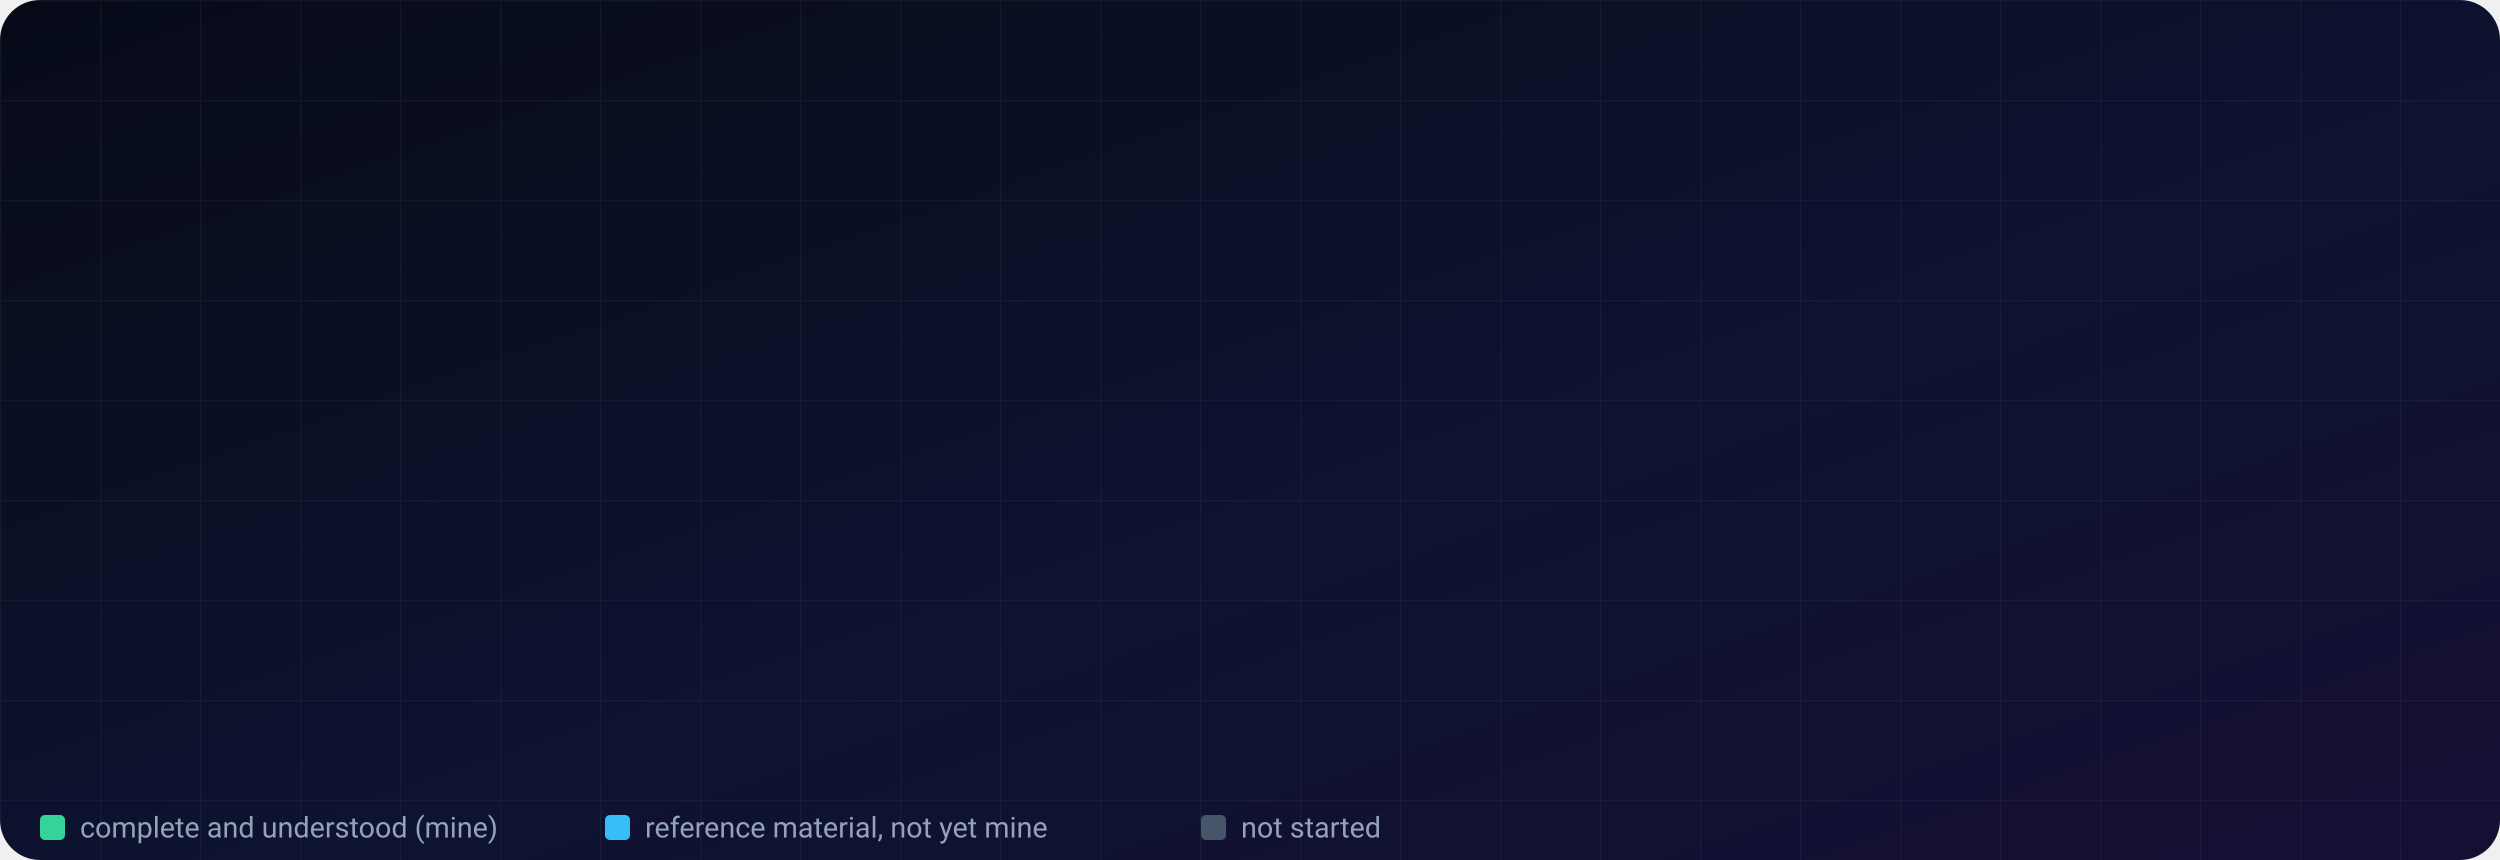
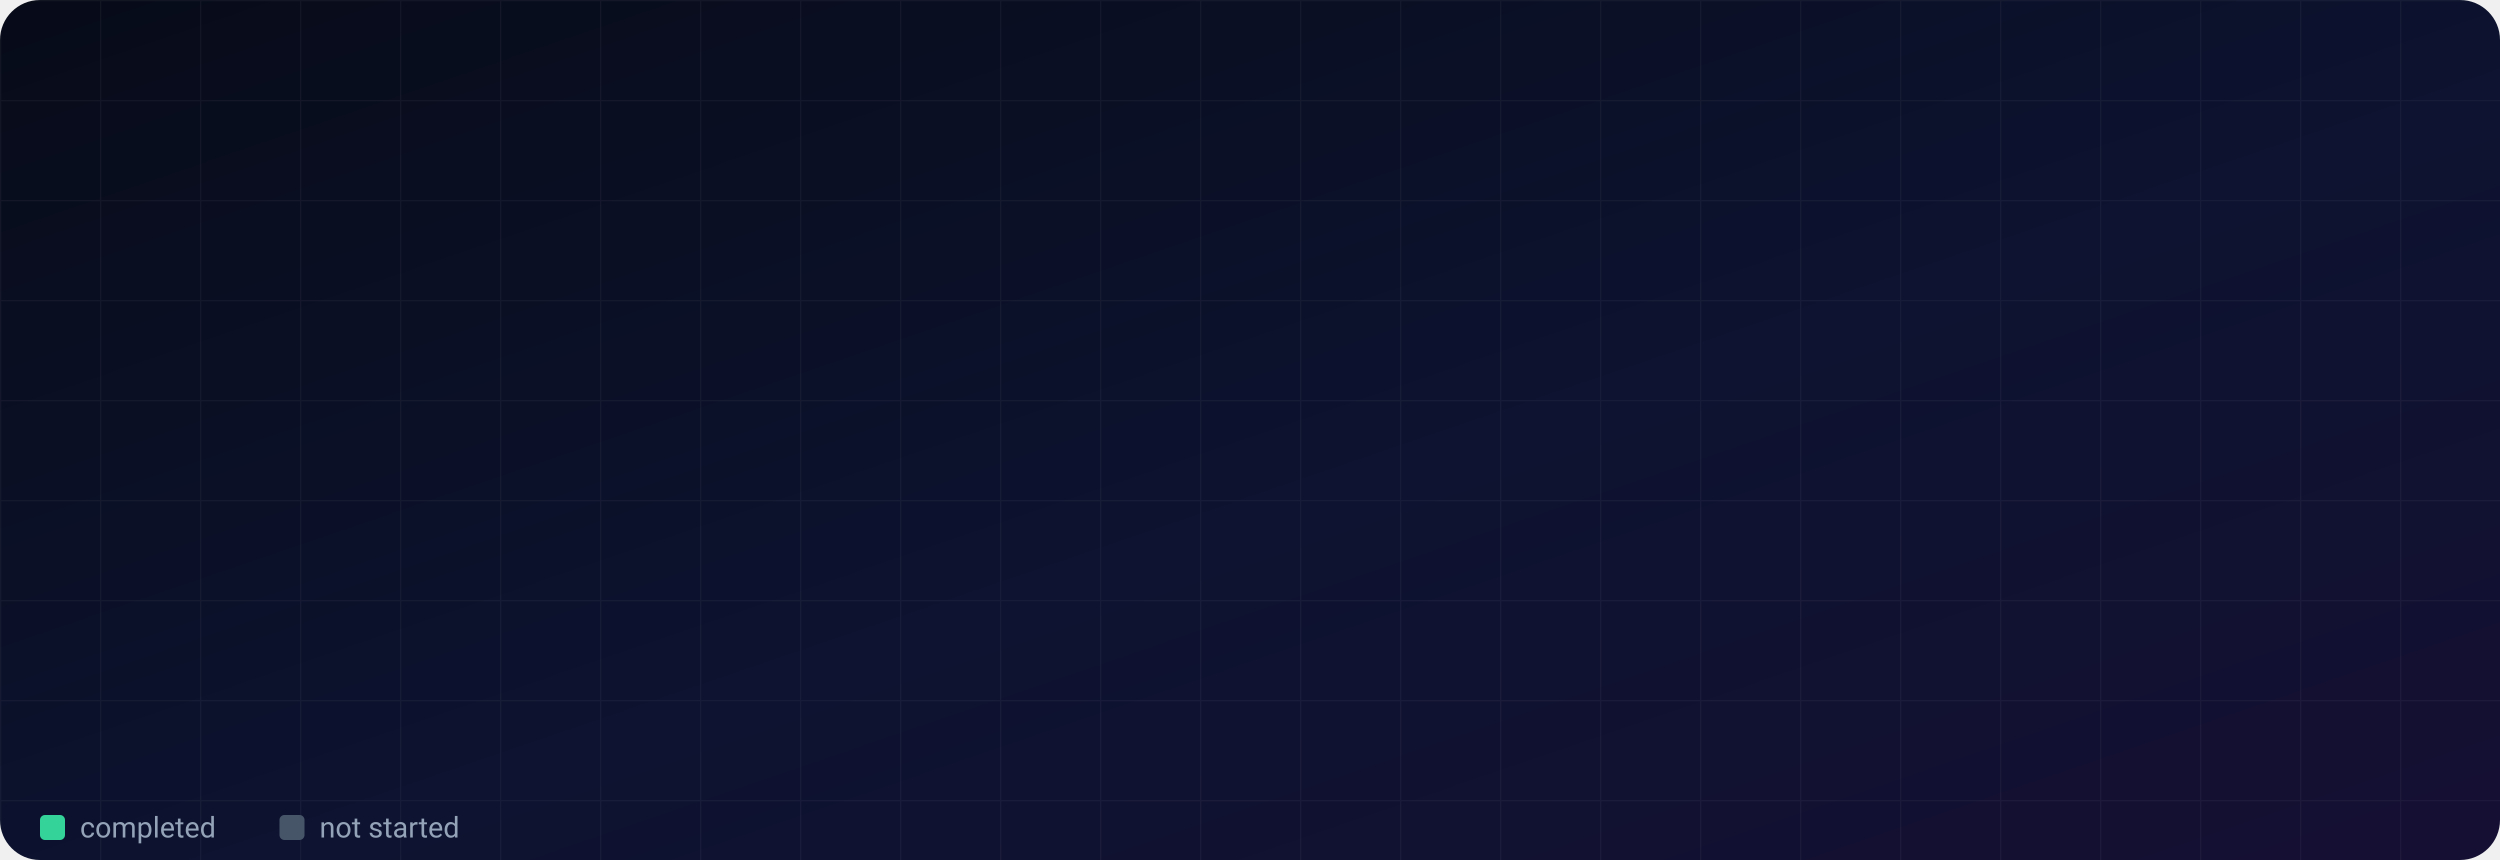
<svg xmlns="http://www.w3.org/2000/svg" viewBox="0 0 1000 344" width="1000" height="344" role="img" aria-labelledby="t d">
  <style>.sans{font-family:'Segoe UI',system-ui,-apple-system,Roboto,'Helvetica Neue',Arial,sans-serif}.mono{font-family:ui-monospace,SFMono-Regular,Menlo,Consolas,'Liberation Mono','DejaVu Sans Mono',monospace}</style>
  <defs>
    <linearGradient id="bg" x1="0" y1="0" x2="1" y2="1">
      <stop offset="0" stop-color="#070b18" />
      <stop offset="0.55" stop-color="#0d1330" />
      <stop offset="1" stop-color="#150f33" />
    </linearGradient>
    <pattern id="grid" width="40" height="40" patternUnits="userSpaceOnUse">
      <path d="M40 0H0V40" fill="none" stroke="#fff" stroke-opacity="0.045" stroke-width="1" />
    </pattern>
    <filter id="glow" x="-60%" y="-60%" width="220%" height="220%">
      <feGaussianBlur stdDeviation="3" result="b" />
      <feMerge>
        <feMergeNode in="b" />
        <feMergeNode in="SourceGraphic" />
      </feMerge>
    </filter>
  </defs>
  <rect width="1000" height="344" rx="16" fill="url(#bg)" />
  <rect width="1000" height="344" rx="16" fill="url(#grid)" />
  <g class="sans">
    <g opacity="0" transform="translate(12,22)">
      <animate attributeName="opacity" values="0;1" dur="0.6s" begin="0.0s" fill="freeze" />
      <animateTransform attributeName="transform" type="translate" values="12,34;12,22" dur="0.6s" begin="0.0s" fill="freeze" />
      <rect width="184" height="286" rx="14" fill="#0f172a" stroke="#1e293b" />
      <rect width="184" height="4" rx="2" fill="#f89820" opacity="0.9" />
      <rect x="0" y="0" width="46" height="4" rx="2" fill="#fff" opacity="0.8">
        <animate attributeName="x" values="0;138;0" dur="4.0s" repeatCount="indefinite" />
      </rect>
      <text class="mono" x="16" y="34" font-size="11" letter-spacing="2" fill="#64748b">TRACK 01</text>
      <text x="16" y="62" font-size="20" font-weight="700" fill="#e2e8f0">Java</text>
      <text x="16" y="82" font-size="12" fill="#94a3b8">OOP, collections,</text>
      <text x="16" y="97" font-size="12" fill="#94a3b8">concurrency, DSA</text>
      <rect x="16" y="112" width="58" height="24" rx="12" fill="#34d399" fill-opacity="0.14" stroke="#34d399" stroke-opacity="0.6" />
      <circle cx="29" cy="124" r="3.5" fill="#34d399">
        <animate attributeName="opacity" values="1;0.25;1" dur="1.6s" repeatCount="indefinite" />
      </circle>
      <text x="39" y="128.5" font-size="11" font-weight="700" letter-spacing="1" fill="#34d399">ACTIVE</text>
      <rect x="16.0" y="154" width="8.3" height="10" rx="2" fill="#34d399" opacity="0">
        <animate attributeName="opacity" values="0;1" dur="0.3s" begin="0.50s" fill="freeze" />
      </rect>
      <rect x="26.3" y="154" width="8.3" height="10" rx="2" fill="#34d399" opacity="0">
        <animate attributeName="opacity" values="0;1" dur="0.3s" begin="0.55s" fill="freeze" />
      </rect>
-       <rect x="36.5" y="154" width="8.3" height="10" rx="2" fill="#38bdf8" opacity="0">
+       <rect x="36.5" y="154" width="8.3" height="10" rx="2" fill="#34d399" opacity="0">
        <animate attributeName="opacity" values="0;1" dur="0.3s" begin="0.60s" fill="freeze" />
      </rect>
-       <rect x="46.8" y="154" width="8.3" height="10" rx="2" fill="#38bdf8" opacity="0">
+       <rect x="46.8" y="154" width="8.3" height="10" rx="2" fill="#34d399" opacity="0">
        <animate attributeName="opacity" values="0;1" dur="0.3s" begin="0.65s" fill="freeze" />
      </rect>
-       <rect x="57.1" y="154" width="8.3" height="10" rx="2" fill="#38bdf8" opacity="0">
+       <rect x="57.1" y="154" width="8.3" height="10" rx="2" fill="#34d399" opacity="0">
        <animate attributeName="opacity" values="0;1" dur="0.3s" begin="0.70s" fill="freeze" />
      </rect>
-       <rect x="67.3" y="154" width="8.3" height="10" rx="2" fill="#38bdf8" opacity="0">
+       <rect x="67.3" y="154" width="8.3" height="10" rx="2" fill="#34d399" opacity="0">
        <animate attributeName="opacity" values="0;1" dur="0.3s" begin="0.75s" fill="freeze" />
      </rect>
-       <rect x="77.6" y="154" width="8.3" height="10" rx="2" fill="#38bdf8" opacity="0">
+       <rect x="77.6" y="154" width="8.3" height="10" rx="2" fill="#34d399" opacity="0">
        <animate attributeName="opacity" values="0;1" dur="0.3s" begin="0.80s" fill="freeze" />
      </rect>
-       <rect x="87.9" y="154" width="8.3" height="10" rx="2" fill="#38bdf8" opacity="0">
+       <rect x="87.9" y="154" width="8.3" height="10" rx="2" fill="#34d399" opacity="0">
        <animate attributeName="opacity" values="0;1" dur="0.3s" begin="0.85s" fill="freeze" />
      </rect>
-       <rect x="98.1" y="154" width="8.3" height="10" rx="2" fill="#38bdf8" opacity="0">
+       <rect x="98.1" y="154" width="8.3" height="10" rx="2" fill="#34d399" opacity="0">
        <animate attributeName="opacity" values="0;1" dur="0.3s" begin="0.90s" fill="freeze" />
      </rect>
      <rect x="108.4" y="154" width="8.3" height="10" rx="2" fill="#475569" opacity="0">
        <animate attributeName="opacity" values="0;0.55" dur="0.3s" begin="0.95s" fill="freeze" />
      </rect>
      <rect x="118.7" y="154" width="8.3" height="10" rx="2" fill="#475569" opacity="0">
        <animate attributeName="opacity" values="0;0.55" dur="0.3s" begin="1.00s" fill="freeze" />
      </rect>
      <rect x="128.9" y="154" width="8.3" height="10" rx="2" fill="#475569" opacity="0">
        <animate attributeName="opacity" values="0;0.55" dur="0.3s" begin="1.05s" fill="freeze" />
      </rect>
-       <rect x="139.2" y="154" width="8.3" height="10" rx="2" fill="#38bdf8" opacity="0">
+       <rect x="139.2" y="154" width="8.3" height="10" rx="2" fill="#34d399" opacity="0">
        <animate attributeName="opacity" values="0;1" dur="0.3s" begin="1.10s" fill="freeze" />
      </rect>
-       <rect x="149.5" y="154" width="8.3" height="10" rx="2" fill="#38bdf8" opacity="0">
+       <rect x="149.5" y="154" width="8.3" height="10" rx="2" fill="#34d399" opacity="0">
        <animate attributeName="opacity" values="0;1" dur="0.3s" begin="1.15s" fill="freeze" />
      </rect>
      <rect x="159.7" y="154" width="8.3" height="10" rx="2" fill="#475569" opacity="0">
        <animate attributeName="opacity" values="0;0.55" dur="0.3s" begin="1.20s" fill="freeze" />
      </rect>
      <circle cx="22" cy="198" r="3" fill="#34d399" />
-       <text x="34" y="202" font-size="12" fill="#e2e8f0">2 of 15 complete (mine)</text>
+       <text x="34" y="202" font-size="12" fill="#e2e8f0">11 of 15 modules completed</text>
      <circle cx="22" cy="224" r="3" fill="#38bdf8" />
-       <text x="34" y="228" font-size="12" fill="#94a3b8">9 reference modules</text>
+       <text x="34" y="228" font-size="12" fill="#94a3b8">2 mine, 9 with Claude</text>
      <circle cx="22" cy="250" r="3" fill="#64748b" />
      <text x="34" y="254" font-size="12" fill="#94a3b8">4 not started</text>
    </g>
    <g opacity="0" transform="translate(210,22)">
      <animate attributeName="opacity" values="0;1" dur="0.6s" begin="0.18s" fill="freeze" />
      <animateTransform attributeName="transform" type="translate" values="210,34;210,22" dur="0.6s" begin="0.18s" fill="freeze" />
      <rect width="184" height="286" rx="14" fill="#0f172a" stroke="#1e293b" />
      <rect width="184" height="4" rx="2" fill="#38bdf8" opacity="0.9" />
      <rect x="0" y="0" width="46" height="4" rx="2" fill="#fff" opacity="0.8">
        <animate attributeName="x" values="0;138;0" dur="4.6s" repeatCount="indefinite" />
      </rect>
      <text class="mono" x="16" y="34" font-size="11" letter-spacing="2" fill="#64748b">TRACK 02</text>
      <text x="16" y="62" font-size="20" font-weight="700" fill="#e2e8f0">Python</text>
-       <text x="16" y="82" font-size="12" fill="#94a3b8">Basics now;</text>
-       <text x="16" y="97" font-size="12" fill="#94a3b8">FastAPI and data next</text>
-       <rect x="16" y="112" width="95" height="24" rx="12" fill="#fbbf24" fill-opacity="0.14" stroke="#fbbf24" stroke-opacity="0.6" />
-       <circle cx="29" cy="124" r="3.5" fill="#fbbf24">
-         <animate attributeName="opacity" values="1;0.25;1" dur="1.6s" repeatCount="indefinite" />
-       </circle>
-       <text x="39" y="128.5" font-size="11" font-weight="700" letter-spacing="1" fill="#fbbf24">IN PROGRESS</text>
-       <rect x="16.0" y="154" width="28.8" height="10" rx="2" fill="#fbbf24" opacity="0">
+       <text x="16" y="82" font-size="12" fill="#94a3b8">Core completed;</text>
+       <text x="16" y="97" font-size="12" fill="#94a3b8">FastAPI next</text>
+       <rect x="16" y="112" width="81" height="24" rx="12" fill="#34d399" fill-opacity="0.14" stroke="#34d399" stroke-opacity="0.6" />
+       <circle cx="29" cy="124" r="3.5" fill="#34d399" />
+       <text x="39" y="128.5" font-size="11" font-weight="700" letter-spacing="1" fill="#34d399">CORE DONE</text>
+       <rect x="16.0" y="154" width="28.8" height="10" rx="2" fill="#34d399" opacity="0">
        <animate attributeName="opacity" values="0;1" dur="0.3s" begin="0.68s" fill="freeze" />
      </rect>
-       <rect x="46.8" y="154" width="28.8" height="10" rx="2" fill="#475569" opacity="0">
-         <animate attributeName="opacity" values="0;0.55" dur="0.3s" begin="0.73s" fill="freeze" />
-       </rect>
-       <rect x="77.6" y="154" width="28.8" height="10" rx="2" fill="#475569" opacity="0">
-         <animate attributeName="opacity" values="0;0.55" dur="0.3s" begin="0.78s" fill="freeze" />
-       </rect>
-       <rect x="108.4" y="154" width="28.8" height="10" rx="2" fill="#475569" opacity="0">
-         <animate attributeName="opacity" values="0;0.55" dur="0.3s" begin="0.83s" fill="freeze" />
-       </rect>
-       <rect x="139.2" y="154" width="28.8" height="10" rx="2" fill="#475569" opacity="0">
-         <animate attributeName="opacity" values="0;0.55" dur="0.3s" begin="0.88s" fill="freeze" />
-       </rect>
-       <circle cx="22" cy="198" r="3" fill="#64748b" />
-       <text x="34" y="202" font-size="12" fill="#e2e8f0">11 basics files (mine)</text>
-       <circle cx="22" cy="224" r="3" fill="#64748b" />
-       <text x="34" y="228" font-size="12" fill="#94a3b8">1 of 5 modules started</text>
+       <rect x="46.8" y="154" width="28.8" height="10" rx="2" fill="#34d399" opacity="0">
+         <animate attributeName="opacity" values="0;1" dur="0.3s" begin="0.73s" fill="freeze" />
+       </rect>
+       <rect x="77.6" y="154" width="28.8" height="10" rx="2" fill="#34d399" opacity="0">
+         <animate attributeName="opacity" values="0;1" dur="0.3s" begin="0.78s" fill="freeze" />
+       </rect>
+       <rect x="108.4" y="154" width="28.8" height="10" rx="2" fill="#34d399" opacity="0">
+         <animate attributeName="opacity" values="0;1" dur="0.3s" begin="0.83s" fill="freeze" />
+       </rect>
+       <rect x="139.2" y="154" width="28.8" height="10" rx="2" fill="#34d399" opacity="0">
+         <animate attributeName="opacity" values="0;1" dur="0.3s" begin="0.88s" fill="freeze" />
+       </rect>
+       <circle cx="22" cy="198" r="3" fill="#64748b" />
+       <text x="34" y="202" font-size="12" fill="#e2e8f0">5 of 5 modules completed</text>
+       <circle cx="22" cy="224" r="3" fill="#64748b" />
+       <text x="34" y="228" font-size="12" fill="#94a3b8">3 of 3 projects completed</text>
      <circle cx="22" cy="250" r="3" fill="#64748b" />
      <text x="34" y="254" font-size="12" fill="#94a3b8">FastAPI: not started</text>
    </g>
    <g opacity="0" transform="translate(408,22)">
      <animate attributeName="opacity" values="0;1" dur="0.6s" begin="0.36s" fill="freeze" />
      <animateTransform attributeName="transform" type="translate" values="408,34;408,22" dur="0.6s" begin="0.36s" fill="freeze" />
      <rect width="184" height="286" rx="14" fill="#0f172a" stroke="#1e293b" />
      <rect width="184" height="4" rx="2" fill="#a78bfa" opacity="0.9" />
      <rect x="0" y="0" width="46" height="4" rx="2" fill="#fff" opacity="0.8">
        <animate attributeName="x" values="0;138;0" dur="5.2s" repeatCount="indefinite" />
      </rect>
      <text class="mono" x="16" y="34" font-size="11" letter-spacing="2" fill="#64748b">TRACK 03</text>
      <text x="16" y="62" font-size="20" font-weight="700" fill="#e2e8f0">AI Engineering</text>
      <text x="16" y="82" font-size="12" fill="#94a3b8">RAG, agents,</text>
      <text x="16" y="97" font-size="12" fill="#94a3b8">evaluation sets</text>
      <rect x="16" y="112" width="44" height="24" rx="12" fill="#22d3ee" fill-opacity="0.14" stroke="#22d3ee" stroke-opacity="0.6" />
      <circle cx="29" cy="124" r="3.5" fill="#22d3ee" />
      <text x="39" y="128.5" font-size="11" font-weight="700" letter-spacing="1" fill="#22d3ee">NEXT</text>
      <rect x="16" y="154" width="152" height="10" rx="2" fill="none" stroke="#475569" stroke-dasharray="4 4" />
      <circle cx="22" cy="198" r="3" fill="#64748b" />
      <text x="34" y="202" font-size="12" fill="#e2e8f0">Placeholder folder</text>
      <circle cx="22" cy="224" r="3" fill="#64748b" />
      <text x="34" y="228" font-size="12" fill="#94a3b8">After Python + FastAPI</text>
      <circle cx="22" cy="250" r="3" fill="#64748b" />
      <text x="34" y="254" font-size="12" fill="#94a3b8">No code yet</text>
    </g>
    <g opacity="0" transform="translate(606,22)">
      <animate attributeName="opacity" values="0;1" dur="0.6s" begin="0.54s" fill="freeze" />
      <animateTransform attributeName="transform" type="translate" values="606,34;606,22" dur="0.6s" begin="0.54s" fill="freeze" />
      <rect width="184" height="286" rx="14" fill="#0f172a" stroke="#1e293b" />
      <rect width="184" height="4" rx="2" fill="#f472b6" opacity="0.9" />
      <rect x="0" y="0" width="46" height="4" rx="2" fill="#fff" opacity="0.8">
        <animate attributeName="x" values="0;138;0" dur="5.8s" repeatCount="indefinite" />
      </rect>
      <text class="mono" x="16" y="34" font-size="11" letter-spacing="2" fill="#64748b">TRACK 04</text>
      <text x="16" y="62" font-size="20" font-weight="700" fill="#e2e8f0">Security</text>
      <text x="16" y="82" font-size="12" fill="#94a3b8">Legal labs and</text>
      <text x="16" y="97" font-size="12" fill="#94a3b8">CTFs only</text>
      <rect x="16" y="112" width="58" height="24" rx="12" fill="#a78bfa" fill-opacity="0.14" stroke="#a78bfa" stroke-opacity="0.6" />
      <circle cx="29" cy="124" r="3.5" fill="#a78bfa" />
      <text x="39" y="128.5" font-size="11" font-weight="700" letter-spacing="1" fill="#a78bfa">QUEUED</text>
      <rect x="16" y="154" width="152" height="10" rx="2" fill="none" stroke="#475569" stroke-dasharray="4 4" />
      <circle cx="22" cy="198" r="3" fill="#64748b" />
      <text x="34" y="202" font-size="12" fill="#e2e8f0">Placeholder folder</text>
      <circle cx="22" cy="224" r="3" fill="#64748b" />
      <text x="34" y="228" font-size="12" fill="#94a3b8">After the AI track</text>
      <circle cx="22" cy="250" r="3" fill="#64748b" />
      <text x="34" y="254" font-size="12" fill="#94a3b8">Own systems and labs</text>
    </g>
    <g opacity="0" transform="translate(804,22)">
      <animate attributeName="opacity" values="0;1" dur="0.6s" begin="0.72s" fill="freeze" />
      <animateTransform attributeName="transform" type="translate" values="804,34;804,22" dur="0.6s" begin="0.72s" fill="freeze" />
      <rect width="184" height="286" rx="14" fill="#0f172a" stroke="#1e293b" />
      <rect width="184" height="4" rx="2" fill="#475569" opacity="0.9" />
      <rect x="0" y="0" width="46" height="4" rx="2" fill="#fff" opacity="0.8">
        <animate attributeName="x" values="0;138;0" dur="6.4s" repeatCount="indefinite" />
      </rect>
      <text class="mono" x="16" y="34" font-size="11" letter-spacing="2" fill="#64748b">TRACK 05</text>
      <text x="16" y="62" font-size="20" font-weight="700" fill="#e2e8f0">C++ Systems</text>
      <text x="16" y="82" font-size="12" fill="#94a3b8">Performance and</text>
      <text x="16" y="97" font-size="12" fill="#94a3b8">memory</text>
      <rect x="16" y="112" width="58" height="24" rx="12" fill="#64748b" fill-opacity="0.14" stroke="#64748b" stroke-opacity="0.6" />
      <circle cx="29" cy="124" r="3.5" fill="#64748b" />
      <text x="39" y="128.5" font-size="11" font-weight="700" letter-spacing="1" fill="#64748b">PARKED</text>
      <rect x="16" y="154" width="152" height="10" rx="2" fill="none" stroke="#475569" stroke-dasharray="4 4" />
      <circle cx="22" cy="198" r="3" fill="#64748b" />
      <text x="34" y="202" font-size="12" fill="#e2e8f0">Placeholder folder</text>
      <circle cx="22" cy="224" r="3" fill="#64748b" />
      <text x="34" y="228" font-size="12" fill="#94a3b8">Parked: 3 projects first</text>
      <circle cx="22" cy="250" r="3" fill="#64748b" />
      <text x="34" y="254" font-size="12" fill="#94a3b8">No code yet</text>
    </g>
    <rect x="16" y="326" width="10" height="10" rx="2" fill="#34d399" />
-     <text x="32" y="335" font-size="11.5" fill="#94a3b8">complete and understood (mine)</text>
-     <rect x="242.0" y="326" width="10" height="10" rx="2" fill="#38bdf8" />
-     <text x="258.0" y="335" font-size="11.5" fill="#94a3b8">reference material, not yet mine</text>
-     <rect x="480.4" y="326" width="10" height="10" rx="2" fill="#475569" />
-     <text x="496.4" y="335" font-size="11.5" fill="#94a3b8">not started</text>
+     <text x="32" y="335" font-size="11.5" fill="#94a3b8">completed</text>
+     <rect x="111.8" y="326" width="10" height="10" rx="2" fill="#475569" />
+     <text x="127.8" y="335" font-size="11.5" fill="#94a3b8">not started</text>
  </g>
</svg>
